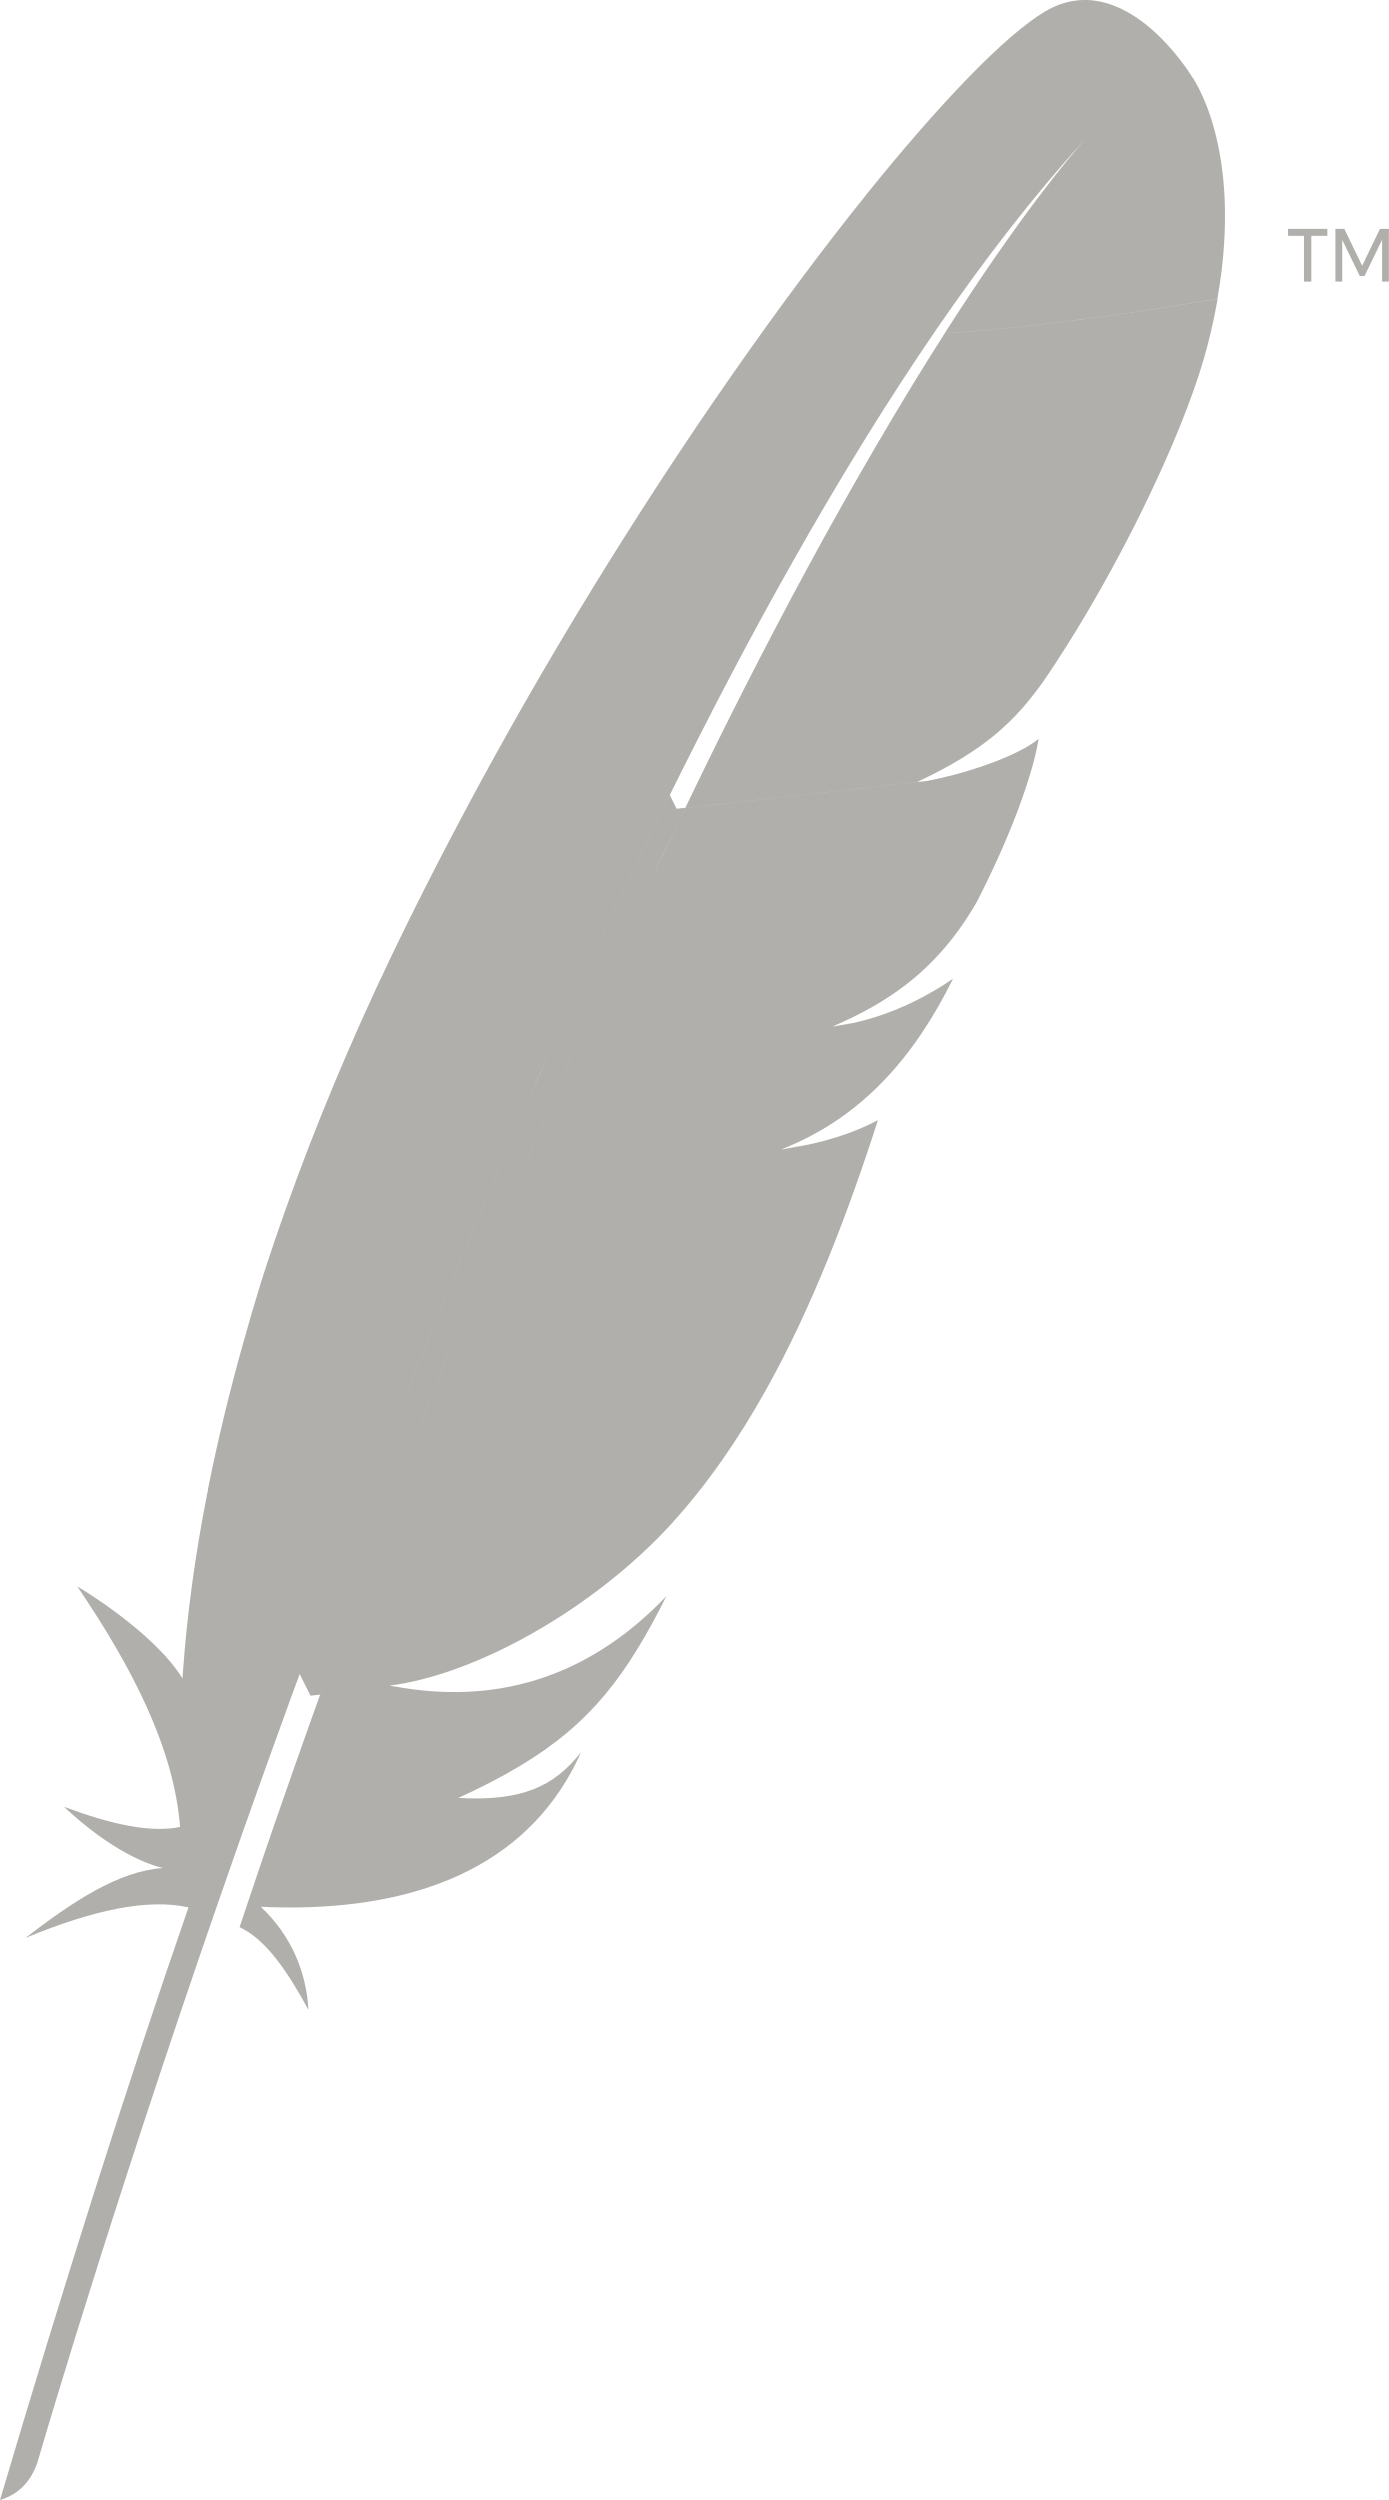
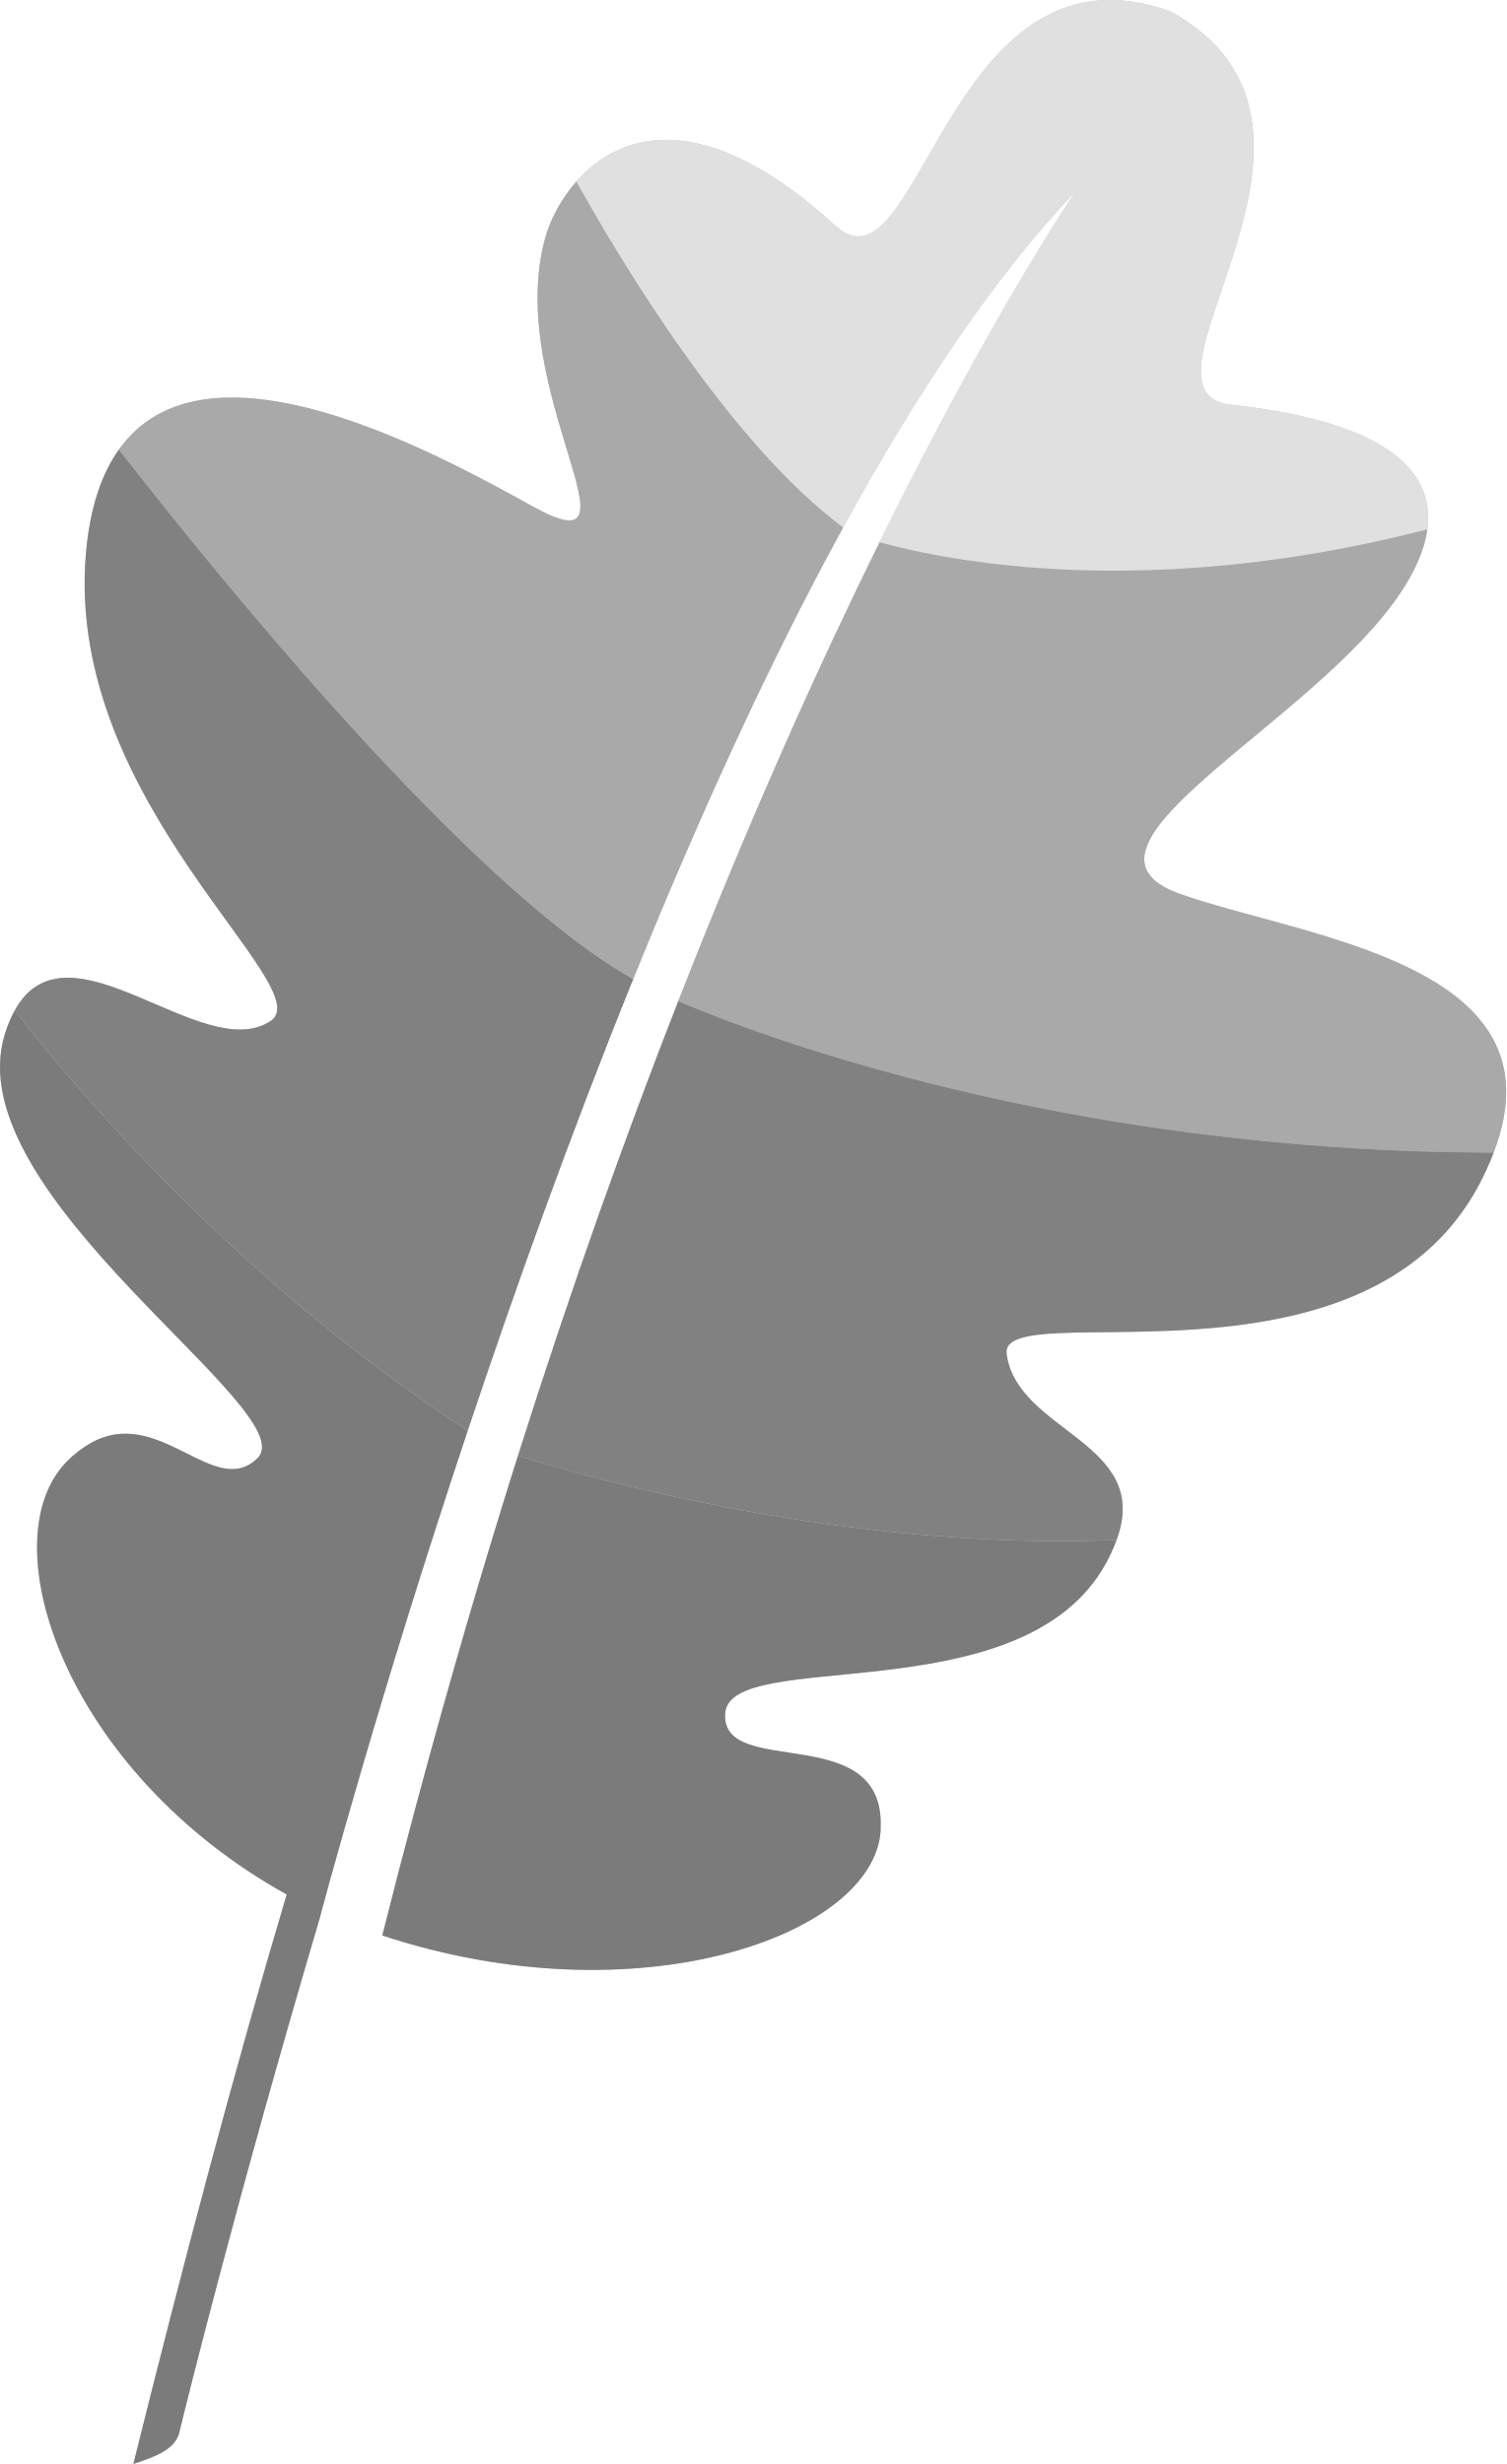
- <svg xmlns="http://www.w3.org/2000/svg" width="20" height="36" viewBox="0 0 20 36" fill="none">
-   <path fill-rule="evenodd" clip-rule="evenodd" d="M15.039 0.171C14.484 0.504 13.564 1.448 12.464 2.815L12.465 2.816C12.404 2.892 12.343 2.968 12.281 3.046L12.235 3.104C11.944 3.474 11.642 3.871 11.332 4.293C10.982 4.768 10.623 5.276 10.258 5.808C9.921 6.3 9.579 6.816 9.237 7.349C8.946 7.803 8.653 8.271 8.363 8.75L8.331 8.803L8.331 8.803L8.327 8.809L8.322 8.816L8.322 8.818C8.318 8.824 8.314 8.83 8.311 8.836L8.299 8.856C8.288 8.874 8.277 8.892 8.266 8.91C7.96 9.42 7.655 9.941 7.356 10.473C7.053 11.011 6.756 11.558 6.466 12.114C6.221 12.582 5.982 13.055 5.75 13.532C5.723 13.588 5.696 13.644 5.669 13.7C5.65 13.74 5.63 13.78 5.611 13.82C5.324 14.421 5.066 15.001 4.832 15.559C4.567 16.191 4.334 16.795 4.13 17.367C3.995 17.744 3.873 18.107 3.761 18.457C3.669 18.755 3.581 19.054 3.499 19.351C3.302 20.052 3.133 20.751 2.994 21.448L2.996 21.451C2.993 21.464 2.991 21.477 2.988 21.491L2.987 21.491C2.984 21.508 2.98 21.525 2.977 21.543C2.811 22.392 2.694 23.239 2.634 24.081C2.633 24.096 2.632 24.11 2.631 24.125C2.63 24.14 2.628 24.154 2.627 24.169C2.215 23.496 1.112 22.84 1.114 22.846C1.904 24.012 2.504 25.171 2.593 26.308C2.17 26.397 1.591 26.269 0.921 26.017C1.619 26.671 2.143 26.851 2.347 26.9C1.706 26.941 1.038 27.39 0.365 27.907C1.349 27.498 2.144 27.336 2.714 27.467C1.811 30.072 0.905 32.947 0 36C0.278 35.916 0.443 35.727 0.536 35.469C0.697 34.917 1.768 31.29 3.446 26.523C3.475 26.44 3.505 26.356 3.534 26.273L3.538 26.263C3.555 26.213 3.573 26.163 3.591 26.114C3.599 26.09 3.607 26.067 3.616 26.043L3.616 26.043L3.622 26.025C3.625 26.017 3.628 26.008 3.631 26C3.809 25.5 3.993 24.989 4.182 24.469C4.226 24.351 4.269 24.232 4.313 24.113C4.314 24.11 4.314 24.108 4.315 24.106L3.422 22.308L4.315 24.105C4.49 23.629 4.669 23.148 4.853 22.66C4.904 22.524 4.956 22.387 5.008 22.251C5.043 22.158 5.078 22.065 5.114 21.972C5.078 22.065 5.043 22.159 5.008 22.252C4.956 22.388 4.904 22.524 4.853 22.661C4.669 23.149 4.49 23.63 4.315 24.105L4.471 24.418L4.61 24.403L4.615 24.386C4.618 24.377 4.622 24.369 4.625 24.36C4.85 23.734 5.072 23.124 5.293 22.53L5.297 22.519C5.296 22.523 5.294 22.527 5.293 22.531C5.072 23.125 4.85 23.735 4.625 24.36C4.621 24.374 4.616 24.388 4.611 24.402L4.61 24.402C4.577 24.493 4.544 24.584 4.512 24.676C4.338 25.163 4.163 25.659 3.988 26.166C3.985 26.173 3.983 26.18 3.98 26.188C3.968 26.222 3.956 26.256 3.944 26.291C3.932 26.328 3.919 26.365 3.906 26.402C3.802 26.703 3.71 26.977 3.529 27.515L3.45 27.751C3.837 27.931 4.148 28.404 4.442 28.942C4.411 28.385 4.185 27.862 3.756 27.458C5.665 27.546 7.309 27.054 8.159 25.633C8.235 25.506 8.305 25.373 8.367 25.23C7.981 25.73 7.502 25.942 6.6 25.89C7.928 25.284 8.594 24.703 9.182 23.74C9.322 23.512 9.457 23.262 9.596 22.985C8.435 24.2 7.09 24.546 5.673 24.283L5.67 24.284C5.661 24.282 5.651 24.28 5.642 24.279L5.641 24.279L5.641 24.279C5.63 24.277 5.62 24.275 5.609 24.273C6.88 24.112 8.569 23.145 9.661 21.951C10.164 21.4 10.62 20.751 11.043 19.991C11.357 19.426 11.652 18.799 11.933 18.105C12.179 17.498 12.414 16.842 12.642 16.13C12.35 16.286 12.015 16.401 11.647 16.481C11.582 16.495 11.517 16.509 11.45 16.521C11.383 16.532 11.315 16.544 11.247 16.553L11.247 16.553C11.247 16.553 11.248 16.553 11.248 16.552C11.248 16.552 11.248 16.552 11.249 16.552L11.254 16.55C11.32 16.54 11.385 16.53 11.45 16.519C11.517 16.507 11.582 16.494 11.647 16.48C11.537 16.5 11.424 16.52 11.308 16.54L11.257 16.549C12.437 16.084 13.182 15.189 13.724 14.093C13.412 14.309 12.906 14.593 12.299 14.729C12.216 14.748 12.132 14.763 12.046 14.775L12.038 14.777C12.019 14.78 12.001 14.783 11.983 14.785C11.983 14.785 11.983 14.785 11.983 14.784C11.984 14.784 11.984 14.784 11.985 14.784C11.985 14.784 11.985 14.784 11.985 14.784C11.989 14.783 11.992 14.783 11.995 14.782L11.999 14.782L12.004 14.781L12.007 14.78L12.015 14.779L12.015 14.779C12.025 14.777 12.036 14.776 12.046 14.774C12.132 14.762 12.216 14.746 12.298 14.729L12.283 14.731C12.288 14.73 12.293 14.729 12.298 14.728C12.292 14.729 12.286 14.73 12.28 14.732C12.248 14.737 12.216 14.742 12.184 14.748L12.127 14.758L12.126 14.758L12.007 14.778L11.989 14.781C12.399 14.606 12.745 14.411 13.045 14.18C13.109 14.131 13.172 14.079 13.232 14.026C13.324 13.945 13.411 13.86 13.494 13.77C13.548 13.713 13.6 13.655 13.65 13.593C13.768 13.45 13.878 13.296 13.982 13.128C14.014 13.077 14.044 13.025 14.075 12.971C14.115 12.894 14.152 12.818 14.189 12.743C14.355 12.404 14.487 12.102 14.592 11.836C14.645 11.703 14.691 11.581 14.73 11.466C14.746 11.421 14.761 11.377 14.775 11.334C14.817 11.207 14.851 11.093 14.878 10.994C14.918 10.845 14.942 10.726 14.956 10.64C14.916 10.672 14.87 10.705 14.818 10.736C14.46 10.954 13.846 11.152 13.351 11.245L13.206 11.261C14.178 10.805 14.613 10.393 15.035 9.797C15.147 9.633 15.26 9.46 15.372 9.282C15.715 8.737 16.051 8.137 16.352 7.54C16.642 6.963 16.898 6.392 17.094 5.876C17.219 5.548 17.319 5.243 17.388 4.976C17.449 4.74 17.497 4.516 17.534 4.302C16.234 4.528 14.642 4.744 13.606 4.796C13.31 5.261 12.985 5.788 12.637 6.385C12.624 6.405 12.612 6.426 12.6 6.448C12.594 6.458 12.588 6.469 12.582 6.479C12.281 6.996 11.96 7.564 11.624 8.185C11.333 8.722 11.031 9.298 10.716 9.917C10.442 10.456 10.159 11.028 9.868 11.634L13.206 11.261L13.204 11.262L9.867 11.635L9.867 11.636C9.861 11.647 9.855 11.659 9.849 11.672C9.842 11.686 9.835 11.7 9.828 11.715C9.817 11.739 9.805 11.762 9.794 11.786L9.793 11.787C9.774 11.828 9.755 11.868 9.735 11.909C9.621 12.149 9.506 12.392 9.389 12.642C9.36 12.703 9.331 12.765 9.302 12.828L9.339 12.748C9.356 12.712 9.372 12.677 9.389 12.641C9.505 12.391 9.62 12.148 9.735 11.908C9.756 11.863 9.778 11.818 9.799 11.774L9.799 11.773L9.8 11.773L9.8 11.773L9.801 11.77C9.817 11.737 9.833 11.704 9.849 11.671C9.85 11.668 9.852 11.665 9.853 11.662L9.856 11.655L9.858 11.652L9.862 11.643C9.864 11.64 9.865 11.636 9.867 11.632L9.743 11.646L9.645 11.448C9.926 10.882 10.21 10.323 10.497 9.775C10.804 9.19 11.115 8.619 11.43 8.063C11.756 7.485 12.086 6.925 12.419 6.385L12.424 6.377L12.435 6.359C12.449 6.336 12.464 6.312 12.478 6.289C12.807 5.757 13.14 5.246 13.475 4.757L13.475 4.756C14.184 3.724 14.903 2.795 15.63 2.001C15.395 2.265 14.681 3.112 13.606 4.795C14.641 4.743 16.233 4.527 17.531 4.301C17.918 2.096 17.153 1.087 17.153 1.087C17.153 1.087 16.18 -0.516 15.039 0.171ZM15.63 2.001C15.685 1.938 15.715 1.908 15.715 1.908C15.701 1.923 15.687 1.939 15.672 1.954C15.658 1.97 15.644 1.985 15.63 2.001ZM9.645 11.448C9.636 11.468 9.625 11.487 9.615 11.506C9.438 11.865 9.263 12.227 9.089 12.592C8.988 12.804 8.888 13.016 8.789 13.229C8.513 13.819 8.241 14.414 7.974 15.014C7.704 15.619 7.44 16.228 7.181 16.838C6.926 17.437 6.677 18.037 6.432 18.635C6.188 19.232 5.95 19.827 5.716 20.418C5.678 20.516 5.64 20.613 5.602 20.71C5.64 20.613 5.678 20.515 5.716 20.417C5.949 19.826 6.188 19.232 6.432 18.634C6.676 18.036 6.926 17.437 7.181 16.837C7.44 16.228 7.705 15.619 7.974 15.013C8.241 14.414 8.513 13.818 8.789 13.228C8.888 13.015 8.988 12.803 9.089 12.591C9.263 12.226 9.438 11.864 9.615 11.505C9.622 11.491 9.63 11.477 9.637 11.463C9.639 11.458 9.642 11.453 9.645 11.448L9.645 11.448ZM5.324 22.445L5.32 22.456C5.321 22.452 5.323 22.448 5.324 22.444C5.547 21.846 5.767 21.265 5.985 20.698C6.23 20.063 6.471 19.448 6.71 18.852C6.962 18.223 7.21 17.616 7.455 17.029C7.712 16.413 7.965 15.82 8.214 15.25C8.416 14.786 8.615 14.336 8.811 13.901C8.876 13.756 8.942 13.612 9.007 13.47C9.055 13.365 9.102 13.261 9.15 13.158C9.102 13.261 9.055 13.365 9.007 13.47C8.961 13.57 8.916 13.67 8.87 13.772L8.811 13.902C8.615 14.337 8.416 14.786 8.214 15.251C7.965 15.821 7.712 16.414 7.455 17.03C7.21 17.617 6.962 18.224 6.71 18.853C6.471 19.449 6.23 20.065 5.985 20.699C5.767 21.266 5.547 21.846 5.324 22.445ZM13.26 11.26C13.283 11.256 13.306 11.253 13.329 11.249C13.303 11.254 13.277 11.258 13.25 11.262L13.249 11.262L13.249 11.262L13.246 11.263C13.235 11.265 13.224 11.266 13.213 11.268C13.202 11.27 13.191 11.272 13.179 11.274L13.181 11.273C13.192 11.271 13.203 11.269 13.214 11.268L13.233 11.265L13.259 11.26L13.26 11.26L13.26 11.26ZM13.191 11.268C13.19 11.269 13.188 11.27 13.186 11.271L13.188 11.27C13.192 11.268 13.195 11.266 13.199 11.264L13.197 11.265C13.195 11.266 13.193 11.267 13.191 11.268Z" fill="#B0AFAB" />
-   <path d="M18.548 3.396V3.296H19.114V3.396H18.883V4.055H18.777V3.396H18.548Z" fill="#B0AFAB" />
-   <path d="M19.615 3.826L19.871 3.296H20V4.055H19.902V3.453L19.649 3.975H19.581L19.328 3.453V4.055H19.23V3.296H19.358L19.615 3.826Z" fill="#B0AFAB" />
+ <svg xmlns="http://www.w3.org/2000/svg" id="Layer_1" viewBox="0 0 606.613 992.386" version="1.1" width="606.613" height="992.386">
+   <defs id="defs1">
+     <style id="style1">
+       .cls-1 {
+         fill: #7c297d;
+       }
+ 
+       .cls-2 {
+         fill: #f79a23;
+       }
+ 
+       .cls-3 {
+         fill: #dd552c;
+       }
+ 
+       .cls-4 {
+         fill: #d22128;
+       }
+     </style>
+     <filter style="color-interpolation-filters:sRGB" id="filter7" x="0" y="0" width="1" height="1">
+       <feColorMatrix values="0.21 0.72 0.072 0.23 0 0.21 0.72 0.072 0.23 0 0.21 0.72 0.072 0.23 0 0 0 0 1 0 " id="feColorMatrix7" />
+     </filter>
+   </defs>
+   <g id="g7" style="filter:url(#filter7)" transform="translate(-21.69332,-3.806961)">
+     <path class="cls-3" d="M 276.709,398.152 C 302.237,335.027 330.72,272.027 361.282,216.188 315.661,182.303 271.855,109.235 253.856,76.861 247.392,84.205 243.196,92.663 241.293,99.545 224.337,160.766 284.695,234.695 236.08,207.684 195.574,185.176 104.364,135.887 69.573,184.877 108.538,234.942 210.451,360.904 276.709,398.152 Z" id="path1" />
+     <path class="cls-2" d="m 361.282,216.188 c 29.614,-54.106 61.173,-101.493 93.891,-135.632 0,0 -32.634,47.237 -79.246,141.666 28.229,7.774 108.625,23.726 220.609,-5.2 2.753,-20.351 -10.928,-42.734 -79.106,-50.228 -44.51,-4.887 53.425,-106.282 -17.523,-154.236 -2.291,-1.551 -4.542,-2.919 -6.748,-4.144 C 490.782,7.559 488.27,6.777 485.589,6.08 402.73,-15.541 391.245,124.959 358.18,94.755 304.749,45.947 271.024,57.351 253.856,76.861 271.855,109.235 315.661,182.303 361.282,216.188 Z" id="path2" />
+     <path class="cls-4" d="M 210.066,580.024 C 228.771,523.99 251.273,461.035 276.709,398.152 210.451,360.904 108.538,234.942 69.573,184.877 62.617,194.664 57.863,208.316 56.279,226.986 47.782,327.266 151.236,401.508 130.612,415.068 103.331,433.008 49.033,371.975 27.633,410.754 58.651,450.602 121.834,522.602 210.066,580.024 Z" id="path3" />
+     <path class="cls-3" d="m 496.716,363.752 c -52.382,-18.682 54.738,-68.787 89.522,-121.941 4.451,-6.797 9.051,-15.581 10.299,-24.788 -111.984,28.926 -192.38,12.974 -220.609,5.2 -24.13,48.892 -51.994,110.505 -81.054,184.792 30.265,12.942 153.842,60.746 328.39,60.993 29.347,-76.437 -76.835,-86.531 -126.548,-104.256 z" id="path4" />
+     <path class="cls-4" d="m 230.306,590.111 c 30.78,9.592 132.768,38.245 241.084,33.931 14.551,-39.398 -39.851,-43.243 -44.282,-74.841 -3.431,-24.449 143.168,20.546 190.337,-68.357 2.385,-4.496 4.245,-8.738 5.819,-12.837 -174.548,-0.248 -298.125,-48.052 -328.39,-60.993 -21.237,54.288 -43.083,115.216 -64.568,183.097 z" id="path5" />
+     <path class="cls-1" d="m 230.306,590.111 c -13.831,43.692 -27.476,90.369 -40.721,139.698 -4.698,17.49 -9.341,35.306 -13.919,53.513 102.806,33.937 197.473,0.078 200.682,-41.887 0.026,-0.332 -0.036,-0.58 -0.016,-0.899 2.447,-44.448 -64.173,-19.81 -62.596,-46.534 1.583,-26.919 116.308,-0.156 151.786,-57.872 2.721,-4.425 4.493,-8.354 5.868,-12.088 C 363.074,628.356 261.086,599.703 230.306,590.111 Z" id="path6" />
+     <path class="cls-1" d="m 27.633,410.754 c -1.499,2.717 -2.851,5.858 -4.004,9.612 -19.924,64.753 120.96,151.741 101.792,170.703 -17.278,17.086 -39.796,-21.96 -67.562,-5.832 -3.043,1.772 -6.132,4.008 -9.302,7.259 -31.402,32.171 -0.492,124.854 88.603,174.326 -20.791,69.81 -41.49,147.805 -61.753,229.37 7.35,-2.574 16.148,-5.154 18.337,-12.088 3.288,-13.515 23.606,-95.752 56.595,-207.319 0,0 6.021,-22.853 17.044,-60.505 10.192,-34.817 24.674,-82.302 42.682,-136.258 C 121.834,522.602 58.651,450.602 27.633,410.754 Z" id="path7" />
+   </g>
</svg>
